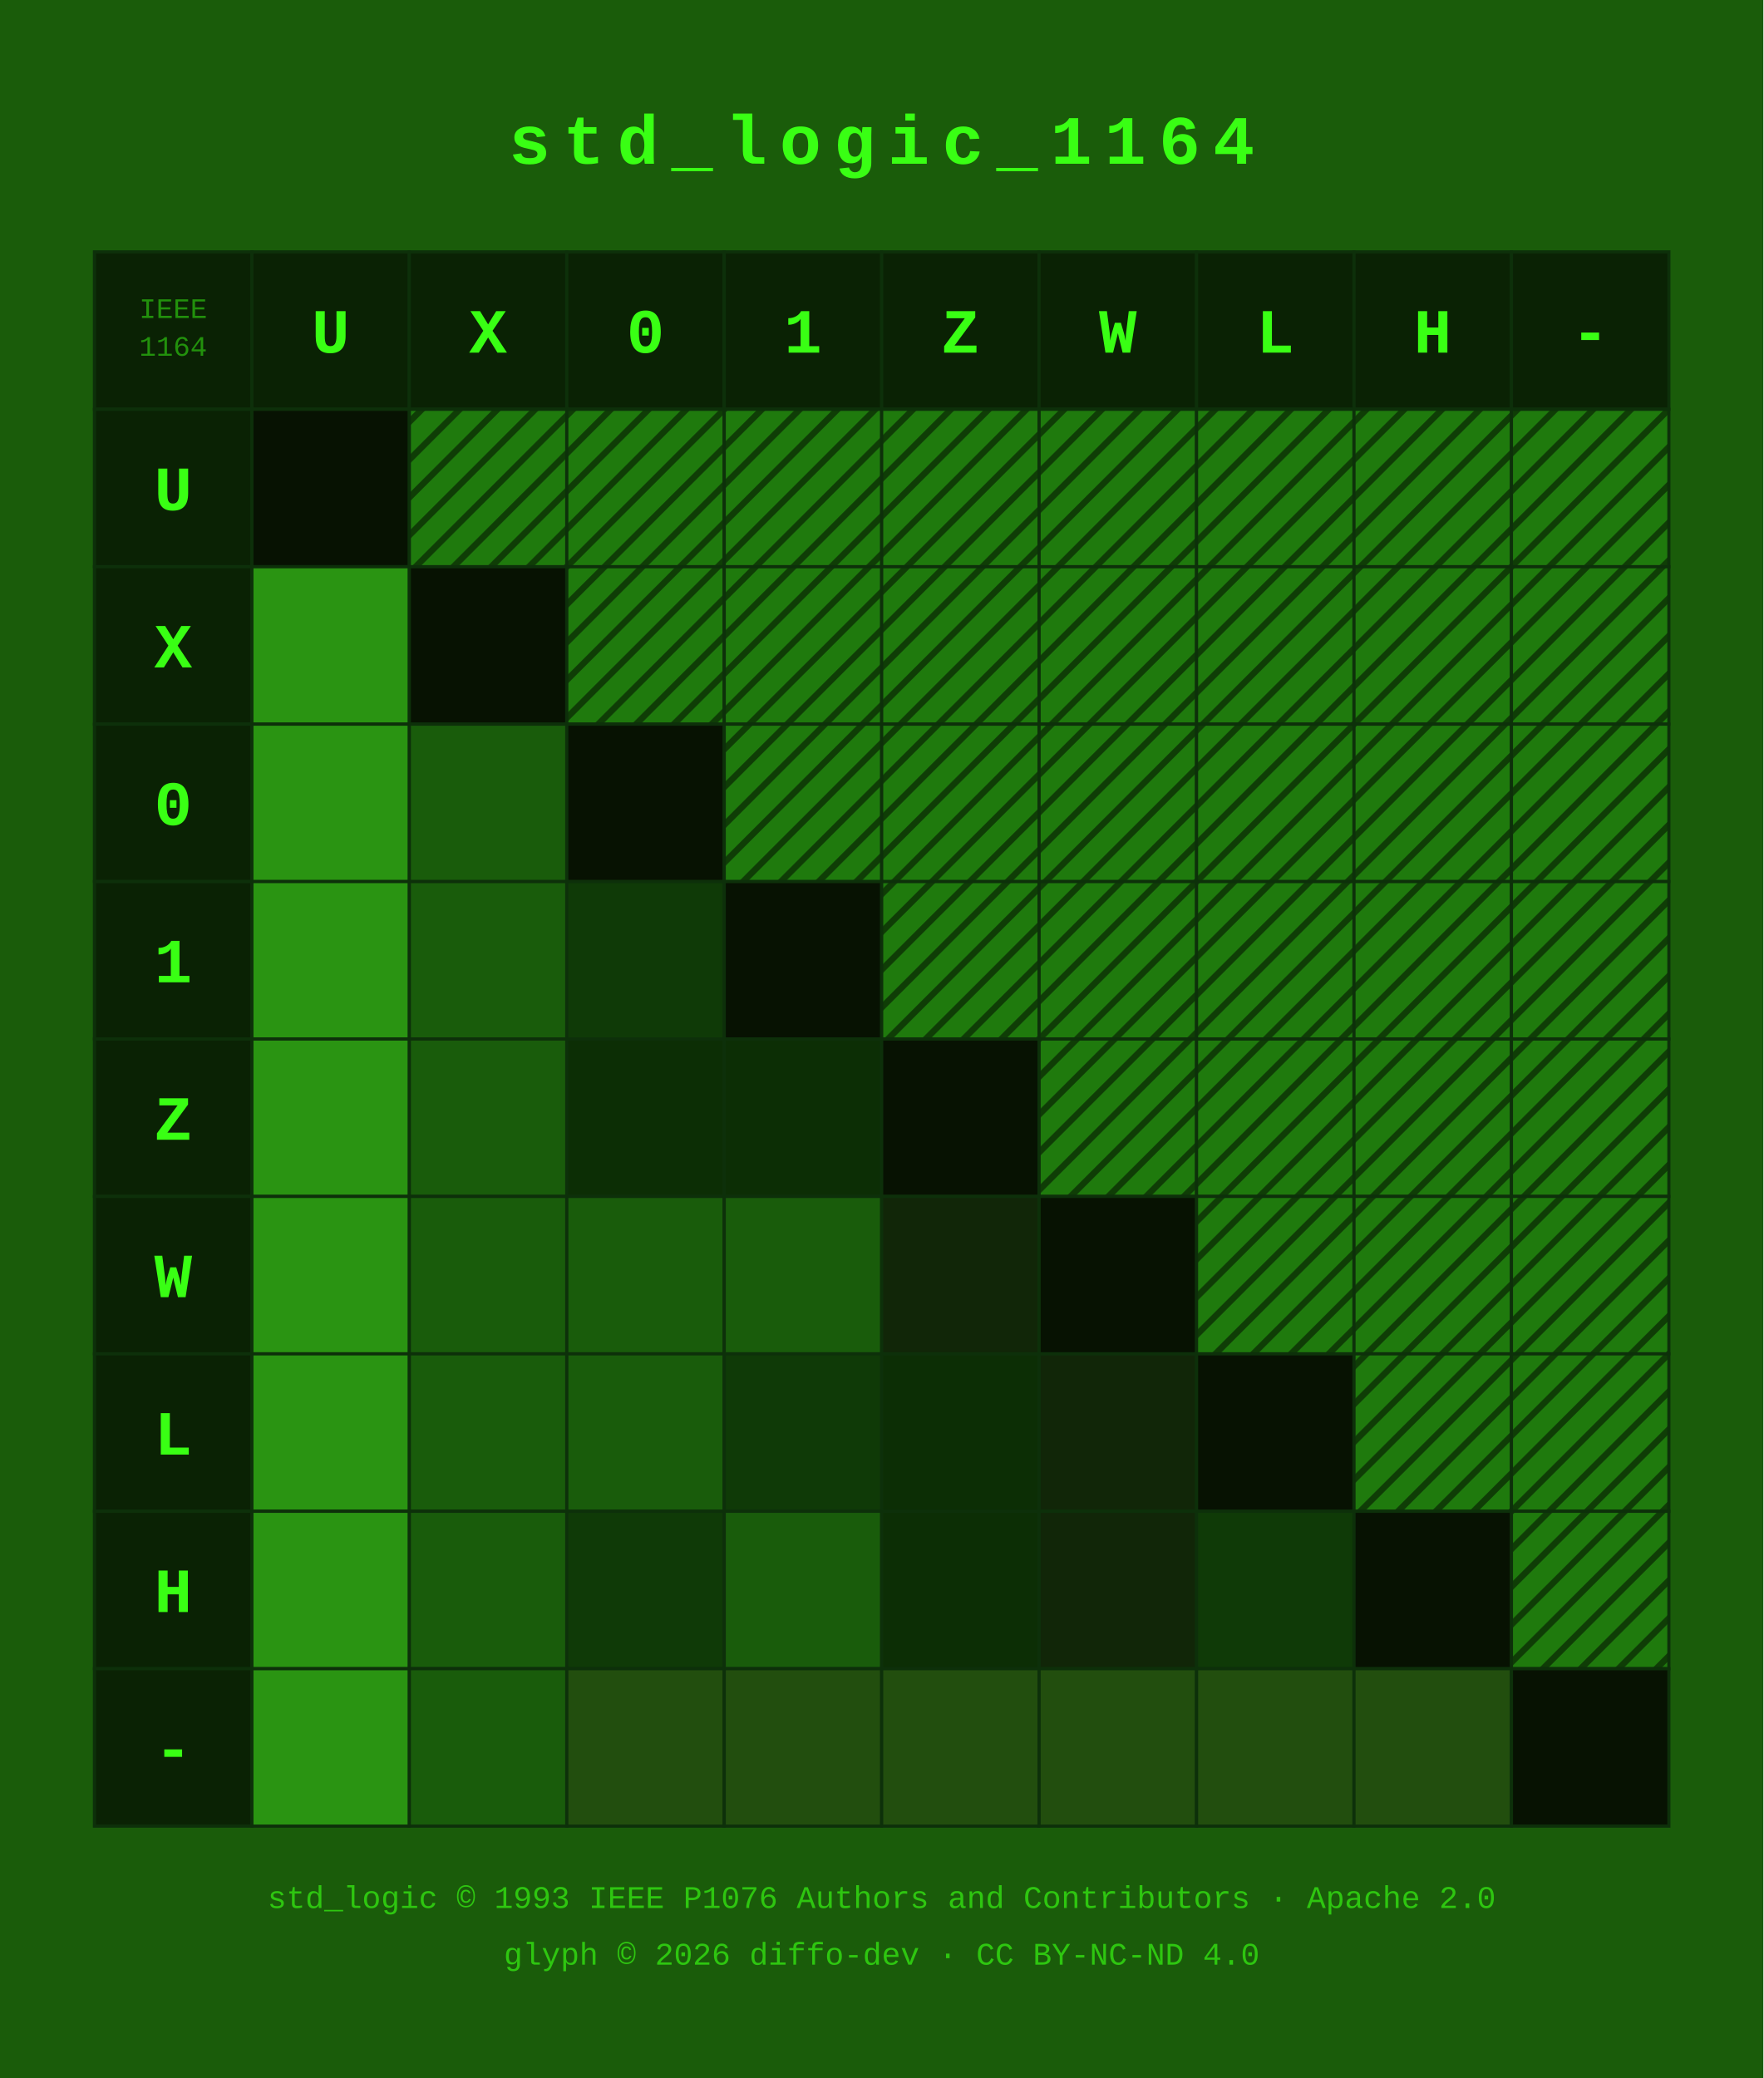
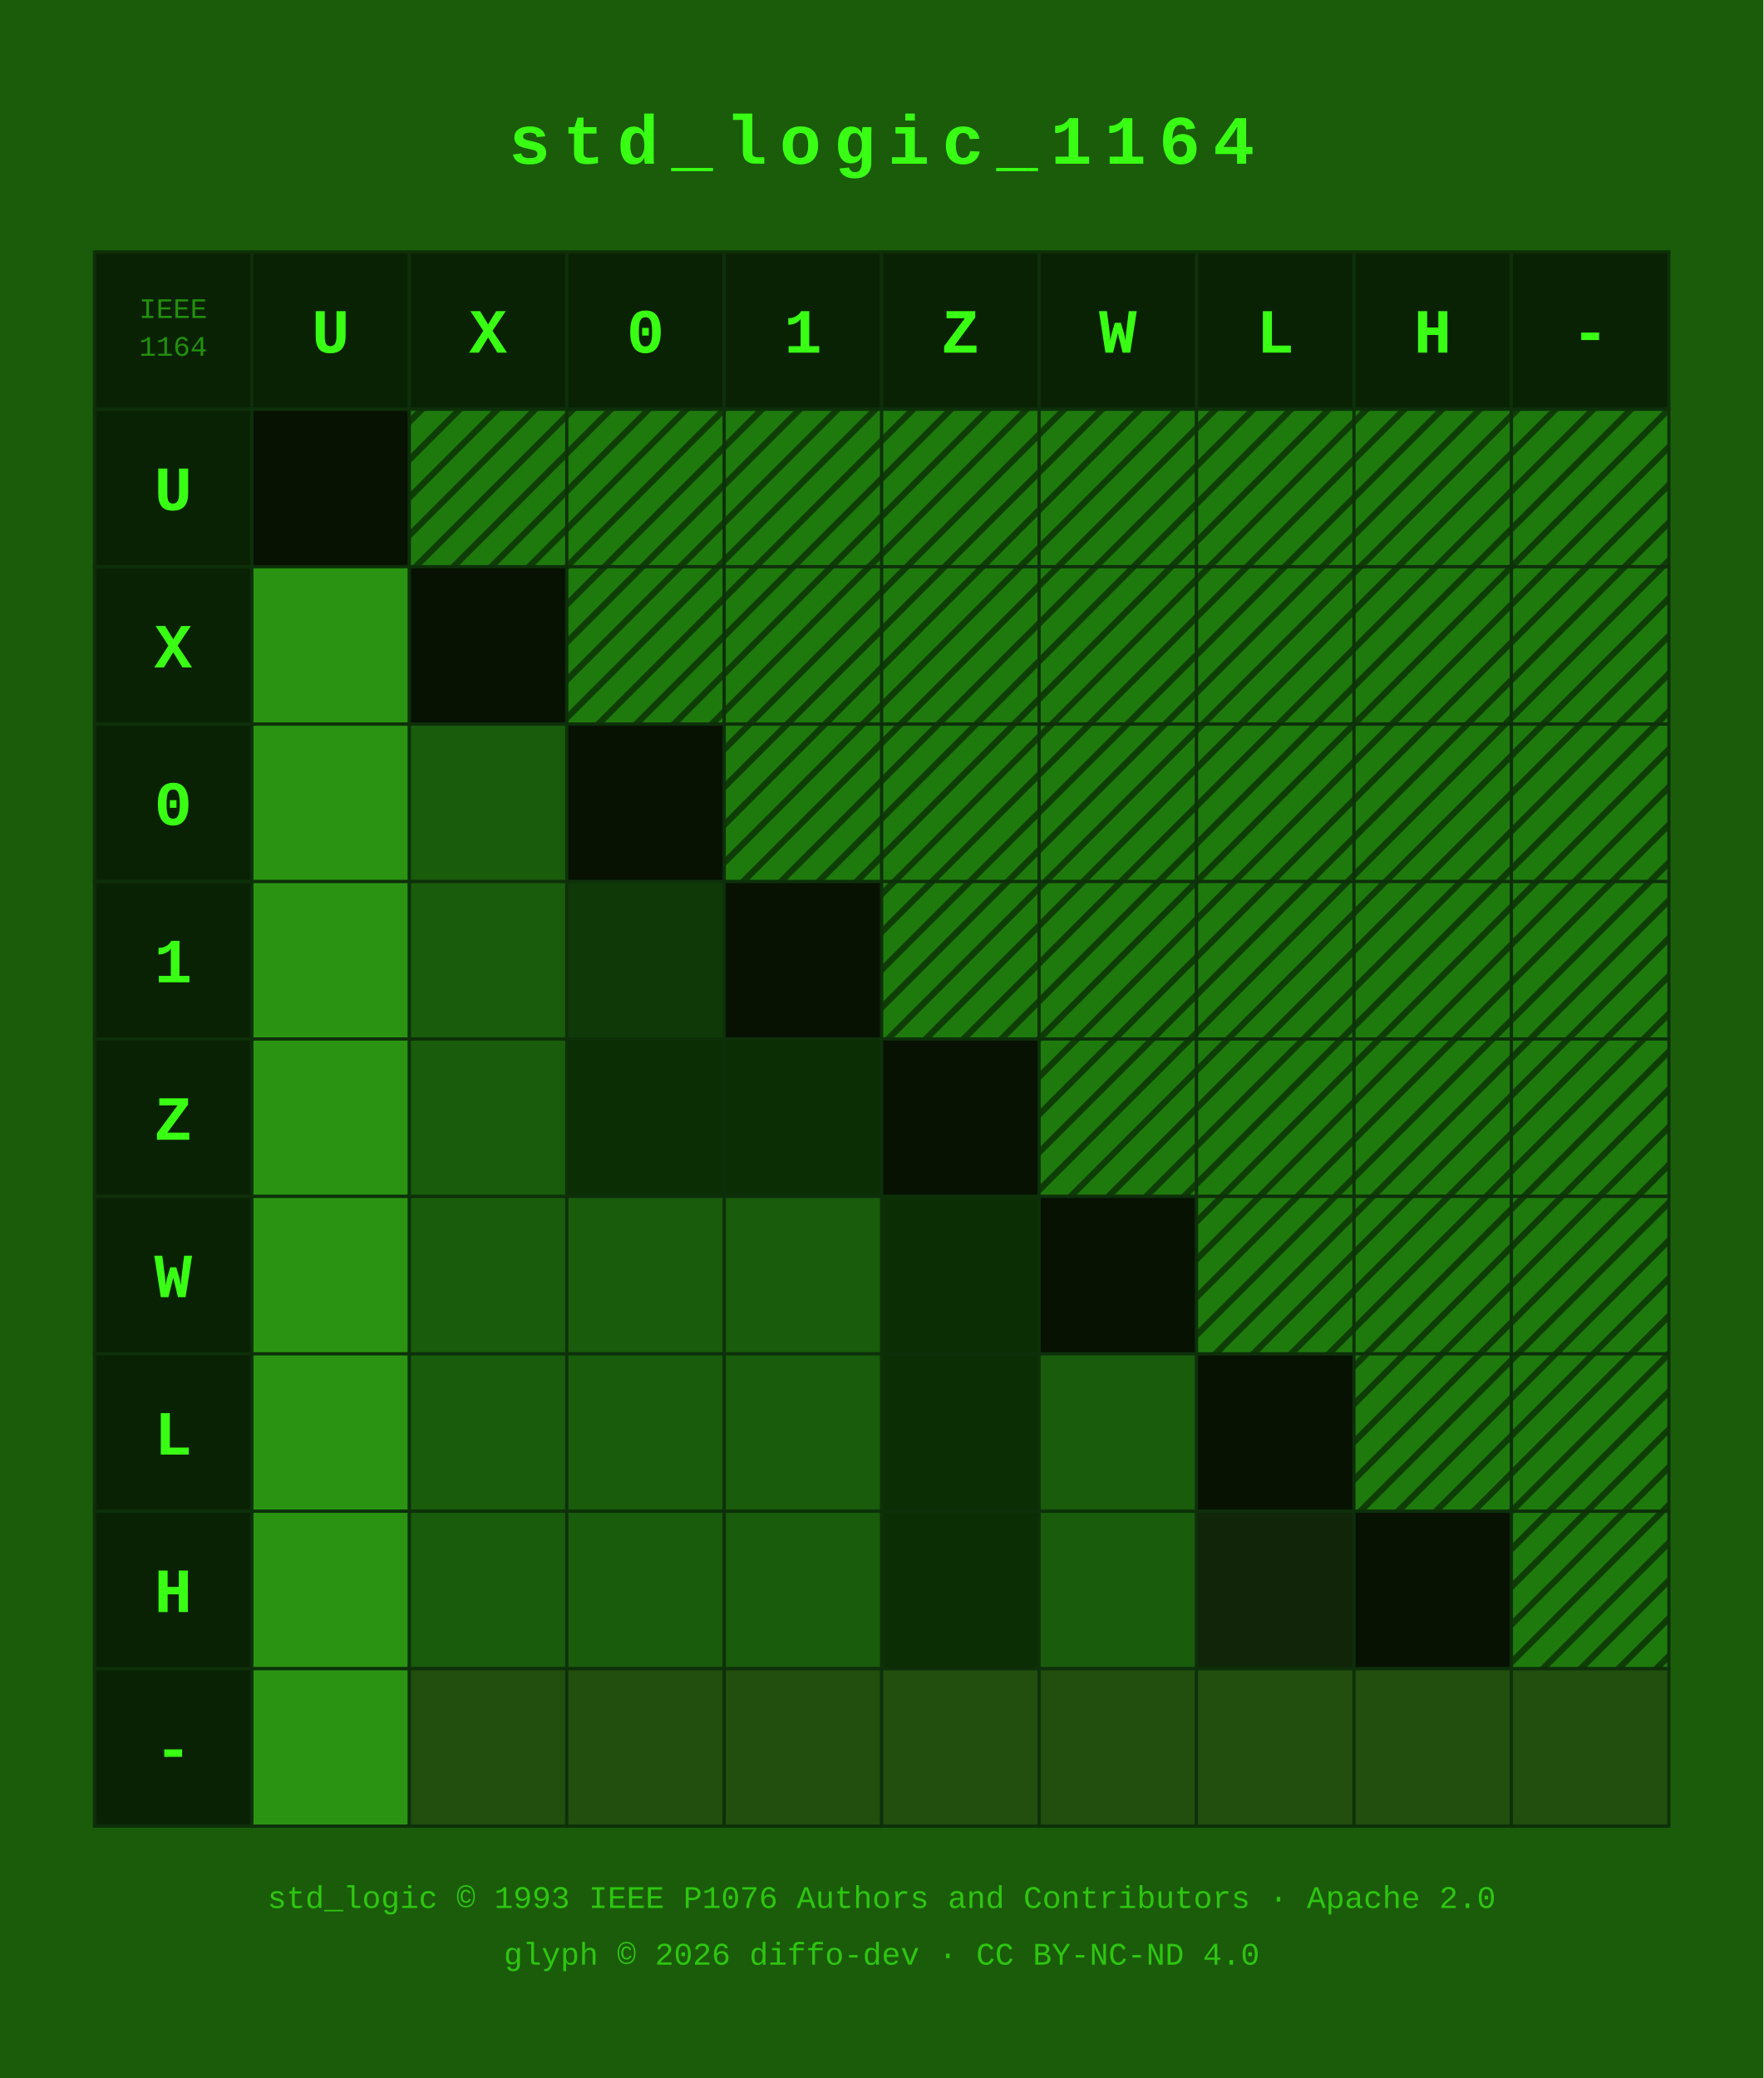
<svg xmlns="http://www.w3.org/2000/svg" viewBox="0 0 560 660" width="560" height="660">
  <defs>
    <pattern id="mirror_green_phosphor" patternUnits="userSpaceOnUse" width="12" height="12">
      <rect width="12" height="12" fill="#1f7a0d" />
      <line x1="0" y1="12" x2="12" y2="0" stroke="black" stroke-width="2" stroke-opacity="0.5" />
      <line x1="-6" y1="6" x2="6" y2="-6" stroke="black" stroke-width="2" stroke-opacity="0.5" />
      <line x1="6" y1="18" x2="18" y2="6" stroke="black" stroke-width="2" stroke-opacity="0.5" />
    </pattern>
  </defs>
  <rect width="560" height="660" fill="#1a5c0a" />
  <text x="280" y="52" text-anchor="middle" font-family="Courier New, monospace" font-size="22" font-weight="bold" fill="#39ff14" letter-spacing="4">std_logic_1164</text>
  <rect x="30" y="80" width="50" height="50" fill="#0a2204" stroke="#0d300a" stroke-width="1" />
  <text x="55" y="101" text-anchor="middle" font-family="Courier New, monospace" font-size="9" fill="#39ff14" opacity="0.5">IEEE</text>
  <text x="55" y="113" text-anchor="middle" font-family="Courier New, monospace" font-size="9" fill="#39ff14" opacity="0.5">1164</text>
  <rect x="80" y="80" width="50" height="50" fill="#0a2204" stroke="#0d300a" stroke-width="1" />
  <text x="105" y="112" text-anchor="middle" font-family="Courier New, monospace" font-size="20" font-weight="bold" fill="#39ff14">U</text>
  <rect x="130" y="80" width="50" height="50" fill="#0a2204" stroke="#0d300a" stroke-width="1" />
  <text x="155" y="112" text-anchor="middle" font-family="Courier New, monospace" font-size="20" font-weight="bold" fill="#39ff14">X</text>
  <rect x="180" y="80" width="50" height="50" fill="#0a2204" stroke="#0d300a" stroke-width="1" />
  <text x="205" y="112" text-anchor="middle" font-family="Courier New, monospace" font-size="20" font-weight="bold" fill="#39ff14">0</text>
  <rect x="230" y="80" width="50" height="50" fill="#0a2204" stroke="#0d300a" stroke-width="1" />
  <text x="255" y="112" text-anchor="middle" font-family="Courier New, monospace" font-size="20" font-weight="bold" fill="#39ff14">1</text>
  <rect x="280" y="80" width="50" height="50" fill="#0a2204" stroke="#0d300a" stroke-width="1" />
  <text x="305" y="112" text-anchor="middle" font-family="Courier New, monospace" font-size="20" font-weight="bold" fill="#39ff14">Z</text>
  <rect x="330" y="80" width="50" height="50" fill="#0a2204" stroke="#0d300a" stroke-width="1" />
  <text x="355" y="112" text-anchor="middle" font-family="Courier New, monospace" font-size="20" font-weight="bold" fill="#39ff14">W</text>
  <rect x="380" y="80" width="50" height="50" fill="#0a2204" stroke="#0d300a" stroke-width="1" />
  <text x="405" y="112" text-anchor="middle" font-family="Courier New, monospace" font-size="20" font-weight="bold" fill="#39ff14">L</text>
  <rect x="430" y="80" width="50" height="50" fill="#0a2204" stroke="#0d300a" stroke-width="1" />
  <text x="455" y="112" text-anchor="middle" font-family="Courier New, monospace" font-size="20" font-weight="bold" fill="#39ff14">H</text>
  <rect x="480" y="80" width="50" height="50" fill="#0a2204" stroke="#0d300a" stroke-width="1" />
  <text x="505" y="112" text-anchor="middle" font-family="Courier New, monospace" font-size="20" font-weight="bold" fill="#39ff14">-</text>
  <rect x="30" y="130" width="50" height="50" fill="#0a2204" stroke="#0d300a" stroke-width="1" />
  <text x="55" y="162" text-anchor="middle" font-family="Courier New, monospace" font-size="20" font-weight="bold" fill="#39ff14">U</text>
  <rect x="80" y="130" width="50" height="50" fill="#071202" stroke="#0d300a" stroke-width="1" />
  <rect x="130" y="130" width="50" height="50" fill="url(#mirror_green_phosphor)" stroke="#0d300a" stroke-width="1" />
  <rect x="180" y="130" width="50" height="50" fill="url(#mirror_green_phosphor)" stroke="#0d300a" stroke-width="1" />
  <rect x="230" y="130" width="50" height="50" fill="url(#mirror_green_phosphor)" stroke="#0d300a" stroke-width="1" />
  <rect x="280" y="130" width="50" height="50" fill="url(#mirror_green_phosphor)" stroke="#0d300a" stroke-width="1" />
  <rect x="330" y="130" width="50" height="50" fill="url(#mirror_green_phosphor)" stroke="#0d300a" stroke-width="1" />
  <rect x="380" y="130" width="50" height="50" fill="url(#mirror_green_phosphor)" stroke="#0d300a" stroke-width="1" />
  <rect x="430" y="130" width="50" height="50" fill="url(#mirror_green_phosphor)" stroke="#0d300a" stroke-width="1" />
  <rect x="480" y="130" width="50" height="50" fill="url(#mirror_green_phosphor)" stroke="#0d300a" stroke-width="1" />
  <rect x="30" y="180" width="50" height="50" fill="#0a2204" stroke="#0d300a" stroke-width="1" />
  <text x="55" y="212" text-anchor="middle" font-family="Courier New, monospace" font-size="20" font-weight="bold" fill="#39ff14">X</text>
  <rect x="80" y="180" width="50" height="50" fill="#2a9412" stroke="#0d300a" stroke-width="1" />
  <rect x="130" y="180" width="50" height="50" fill="#071202" stroke="#0d300a" stroke-width="1" />
  <rect x="180" y="180" width="50" height="50" fill="url(#mirror_green_phosphor)" stroke="#0d300a" stroke-width="1" />
  <rect x="230" y="180" width="50" height="50" fill="url(#mirror_green_phosphor)" stroke="#0d300a" stroke-width="1" />
  <rect x="280" y="180" width="50" height="50" fill="url(#mirror_green_phosphor)" stroke="#0d300a" stroke-width="1" />
  <rect x="330" y="180" width="50" height="50" fill="url(#mirror_green_phosphor)" stroke="#0d300a" stroke-width="1" />
  <rect x="380" y="180" width="50" height="50" fill="url(#mirror_green_phosphor)" stroke="#0d300a" stroke-width="1" />
  <rect x="430" y="180" width="50" height="50" fill="url(#mirror_green_phosphor)" stroke="#0d300a" stroke-width="1" />
  <rect x="480" y="180" width="50" height="50" fill="url(#mirror_green_phosphor)" stroke="#0d300a" stroke-width="1" />
  <rect x="30" y="230" width="50" height="50" fill="#0a2204" stroke="#0d300a" stroke-width="1" />
  <text x="55" y="262" text-anchor="middle" font-family="Courier New, monospace" font-size="20" font-weight="bold" fill="#39ff14">0</text>
  <rect x="80" y="230" width="50" height="50" fill="#2a9412" stroke="#0d300a" stroke-width="1" />
  <rect x="130" y="230" width="50" height="50" fill="#195c0b" stroke="#0d300a" stroke-width="1" />
  <rect x="180" y="230" width="50" height="50" fill="#071202" stroke="#0d300a" stroke-width="1" />
  <rect x="230" y="230" width="50" height="50" fill="url(#mirror_green_phosphor)" stroke="#0d300a" stroke-width="1" />
  <rect x="280" y="230" width="50" height="50" fill="url(#mirror_green_phosphor)" stroke="#0d300a" stroke-width="1" />
  <rect x="330" y="230" width="50" height="50" fill="url(#mirror_green_phosphor)" stroke="#0d300a" stroke-width="1" />
  <rect x="380" y="230" width="50" height="50" fill="url(#mirror_green_phosphor)" stroke="#0d300a" stroke-width="1" />
  <rect x="430" y="230" width="50" height="50" fill="url(#mirror_green_phosphor)" stroke="#0d300a" stroke-width="1" />
  <rect x="480" y="230" width="50" height="50" fill="url(#mirror_green_phosphor)" stroke="#0d300a" stroke-width="1" />
  <rect x="30" y="280" width="50" height="50" fill="#0a2204" stroke="#0d300a" stroke-width="1" />
  <text x="55" y="312" text-anchor="middle" font-family="Courier New, monospace" font-size="20" font-weight="bold" fill="#39ff14">1</text>
  <rect x="80" y="280" width="50" height="50" fill="#2a9412" stroke="#0d300a" stroke-width="1" />
  <rect x="130" y="280" width="50" height="50" fill="#195c0b" stroke="#0d300a" stroke-width="1" />
  <rect x="180" y="280" width="50" height="50" fill="#0f3a07" stroke="#0d300a" stroke-width="1" />
  <rect x="230" y="280" width="50" height="50" fill="#071202" stroke="#0d300a" stroke-width="1" />
  <rect x="280" y="280" width="50" height="50" fill="url(#mirror_green_phosphor)" stroke="#0d300a" stroke-width="1" />
  <rect x="330" y="280" width="50" height="50" fill="url(#mirror_green_phosphor)" stroke="#0d300a" stroke-width="1" />
  <rect x="380" y="280" width="50" height="50" fill="url(#mirror_green_phosphor)" stroke="#0d300a" stroke-width="1" />
  <rect x="430" y="280" width="50" height="50" fill="url(#mirror_green_phosphor)" stroke="#0d300a" stroke-width="1" />
  <rect x="480" y="280" width="50" height="50" fill="url(#mirror_green_phosphor)" stroke="#0d300a" stroke-width="1" />
  <rect x="30" y="330" width="50" height="50" fill="#0a2204" stroke="#0d300a" stroke-width="1" />
  <text x="55" y="362" text-anchor="middle" font-family="Courier New, monospace" font-size="20" font-weight="bold" fill="#39ff14">Z</text>
  <rect x="80" y="330" width="50" height="50" fill="#2a9412" stroke="#0d300a" stroke-width="1" />
  <rect x="130" y="330" width="50" height="50" fill="#195c0b" stroke="#0d300a" stroke-width="1" />
  <rect x="180" y="330" width="50" height="50" fill="#0c2e05" stroke="#0d300a" stroke-width="1" />
  <rect x="230" y="330" width="50" height="50" fill="#0c2e05" stroke="#0d300a" stroke-width="1" />
  <rect x="280" y="330" width="50" height="50" fill="#071202" stroke="#0d300a" stroke-width="1" />
  <rect x="330" y="330" width="50" height="50" fill="url(#mirror_green_phosphor)" stroke="#0d300a" stroke-width="1" />
  <rect x="380" y="330" width="50" height="50" fill="url(#mirror_green_phosphor)" stroke="#0d300a" stroke-width="1" />
  <rect x="430" y="330" width="50" height="50" fill="url(#mirror_green_phosphor)" stroke="#0d300a" stroke-width="1" />
  <rect x="480" y="330" width="50" height="50" fill="url(#mirror_green_phosphor)" stroke="#0d300a" stroke-width="1" />
  <rect x="30" y="380" width="50" height="50" fill="#0a2204" stroke="#0d300a" stroke-width="1" />
  <text x="55" y="412" text-anchor="middle" font-family="Courier New, monospace" font-size="20" font-weight="bold" fill="#39ff14">W</text>
  <rect x="80" y="380" width="50" height="50" fill="#2a9412" stroke="#0d300a" stroke-width="1" />
  <rect x="130" y="380" width="50" height="50" fill="#195c0b" stroke="#0d300a" stroke-width="1" />
  <rect x="180" y="380" width="50" height="50" fill="#195c0b" stroke="#0d300a" stroke-width="1" />
  <rect x="230" y="380" width="50" height="50" fill="#195c0b" stroke="#0d300a" stroke-width="1" />
-   <rect x="280" y="380" width="50" height="50" fill="#112608" stroke="#0d300a" stroke-width="1" />
+   <rect x="280" y="380" width="50" height="50" fill="#0c2e05" stroke="#0d300a" stroke-width="1" />
  <rect x="330" y="380" width="50" height="50" fill="#071202" stroke="#0d300a" stroke-width="1" />
  <rect x="380" y="380" width="50" height="50" fill="url(#mirror_green_phosphor)" stroke="#0d300a" stroke-width="1" />
  <rect x="430" y="380" width="50" height="50" fill="url(#mirror_green_phosphor)" stroke="#0d300a" stroke-width="1" />
  <rect x="480" y="380" width="50" height="50" fill="url(#mirror_green_phosphor)" stroke="#0d300a" stroke-width="1" />
  <rect x="30" y="430" width="50" height="50" fill="#0a2204" stroke="#0d300a" stroke-width="1" />
  <text x="55" y="462" text-anchor="middle" font-family="Courier New, monospace" font-size="20" font-weight="bold" fill="#39ff14">L</text>
  <rect x="80" y="430" width="50" height="50" fill="#2a9412" stroke="#0d300a" stroke-width="1" />
  <rect x="130" y="430" width="50" height="50" fill="#195c0b" stroke="#0d300a" stroke-width="1" />
  <rect x="180" y="430" width="50" height="50" fill="#195c0b" stroke="#0d300a" stroke-width="1" />
-   <rect x="230" y="430" width="50" height="50" fill="#0f3a07" stroke="#0d300a" stroke-width="1" />
+   <rect x="230" y="430" width="50" height="50" fill="#195c0b" stroke="#0d300a" stroke-width="1" />
  <rect x="280" y="430" width="50" height="50" fill="#0c2e05" stroke="#0d300a" stroke-width="1" />
-   <rect x="330" y="430" width="50" height="50" fill="#112608" stroke="#0d300a" stroke-width="1" />
+   <rect x="330" y="430" width="50" height="50" fill="#195c0b" stroke="#0d300a" stroke-width="1" />
  <rect x="380" y="430" width="50" height="50" fill="#071202" stroke="#0d300a" stroke-width="1" />
  <rect x="430" y="430" width="50" height="50" fill="url(#mirror_green_phosphor)" stroke="#0d300a" stroke-width="1" />
  <rect x="480" y="430" width="50" height="50" fill="url(#mirror_green_phosphor)" stroke="#0d300a" stroke-width="1" />
  <rect x="30" y="480" width="50" height="50" fill="#0a2204" stroke="#0d300a" stroke-width="1" />
  <text x="55" y="512" text-anchor="middle" font-family="Courier New, monospace" font-size="20" font-weight="bold" fill="#39ff14">H</text>
  <rect x="80" y="480" width="50" height="50" fill="#2a9412" stroke="#0d300a" stroke-width="1" />
  <rect x="130" y="480" width="50" height="50" fill="#195c0b" stroke="#0d300a" stroke-width="1" />
-   <rect x="180" y="480" width="50" height="50" fill="#0f3a07" stroke="#0d300a" stroke-width="1" />
+   <rect x="180" y="480" width="50" height="50" fill="#195c0b" stroke="#0d300a" stroke-width="1" />
  <rect x="230" y="480" width="50" height="50" fill="#195c0b" stroke="#0d300a" stroke-width="1" />
  <rect x="280" y="480" width="50" height="50" fill="#0c2e05" stroke="#0d300a" stroke-width="1" />
-   <rect x="330" y="480" width="50" height="50" fill="#112608" stroke="#0d300a" stroke-width="1" />
-   <rect x="380" y="480" width="50" height="50" fill="#0f3a07" stroke="#0d300a" stroke-width="1" />
+   <rect x="330" y="480" width="50" height="50" fill="#195c0b" stroke="#0d300a" stroke-width="1" />
+   <rect x="380" y="480" width="50" height="50" fill="#112608" stroke="#0d300a" stroke-width="1" />
  <rect x="430" y="480" width="50" height="50" fill="#071202" stroke="#0d300a" stroke-width="1" />
  <rect x="480" y="480" width="50" height="50" fill="url(#mirror_green_phosphor)" stroke="#0d300a" stroke-width="1" />
  <rect x="30" y="530" width="50" height="50" fill="#0a2204" stroke="#0d300a" stroke-width="1" />
  <text x="55" y="562" text-anchor="middle" font-family="Courier New, monospace" font-size="20" font-weight="bold" fill="#39ff14">-</text>
  <rect x="80" y="530" width="50" height="50" fill="#2a9412" stroke="#0d300a" stroke-width="1" />
-   <rect x="130" y="530" width="50" height="50" fill="#195c0b" stroke="#0d300a" stroke-width="1" />
+   <rect x="130" y="530" width="50" height="50" fill="#224e0e" stroke="#0d300a" stroke-width="1" />
  <rect x="180" y="530" width="50" height="50" fill="#224e0e" stroke="#0d300a" stroke-width="1" />
  <rect x="230" y="530" width="50" height="50" fill="#224e0e" stroke="#0d300a" stroke-width="1" />
  <rect x="280" y="530" width="50" height="50" fill="#224e0e" stroke="#0d300a" stroke-width="1" />
  <rect x="330" y="530" width="50" height="50" fill="#224e0e" stroke="#0d300a" stroke-width="1" />
  <rect x="380" y="530" width="50" height="50" fill="#224e0e" stroke="#0d300a" stroke-width="1" />
  <rect x="430" y="530" width="50" height="50" fill="#224e0e" stroke="#0d300a" stroke-width="1" />
-   <rect x="480" y="530" width="50" height="50" fill="#071202" stroke="#0d300a" stroke-width="1" />
+   <rect x="480" y="530" width="50" height="50" fill="#224e0e" stroke="#0d300a" stroke-width="1" />
  <text x="280" y="606" text-anchor="middle" font-family="Courier New, monospace" font-size="10" fill="#39ff14" opacity="0.65">std_logic © 1993 IEEE P1076 Authors and Contributors · Apache 2.0</text>
  <text x="280" y="624" text-anchor="middle" font-family="Courier New, monospace" font-size="10" fill="#39ff14" opacity="0.65">glyph © 2026 diffo-dev · CC BY-NC-ND 4.0</text>
</svg>
